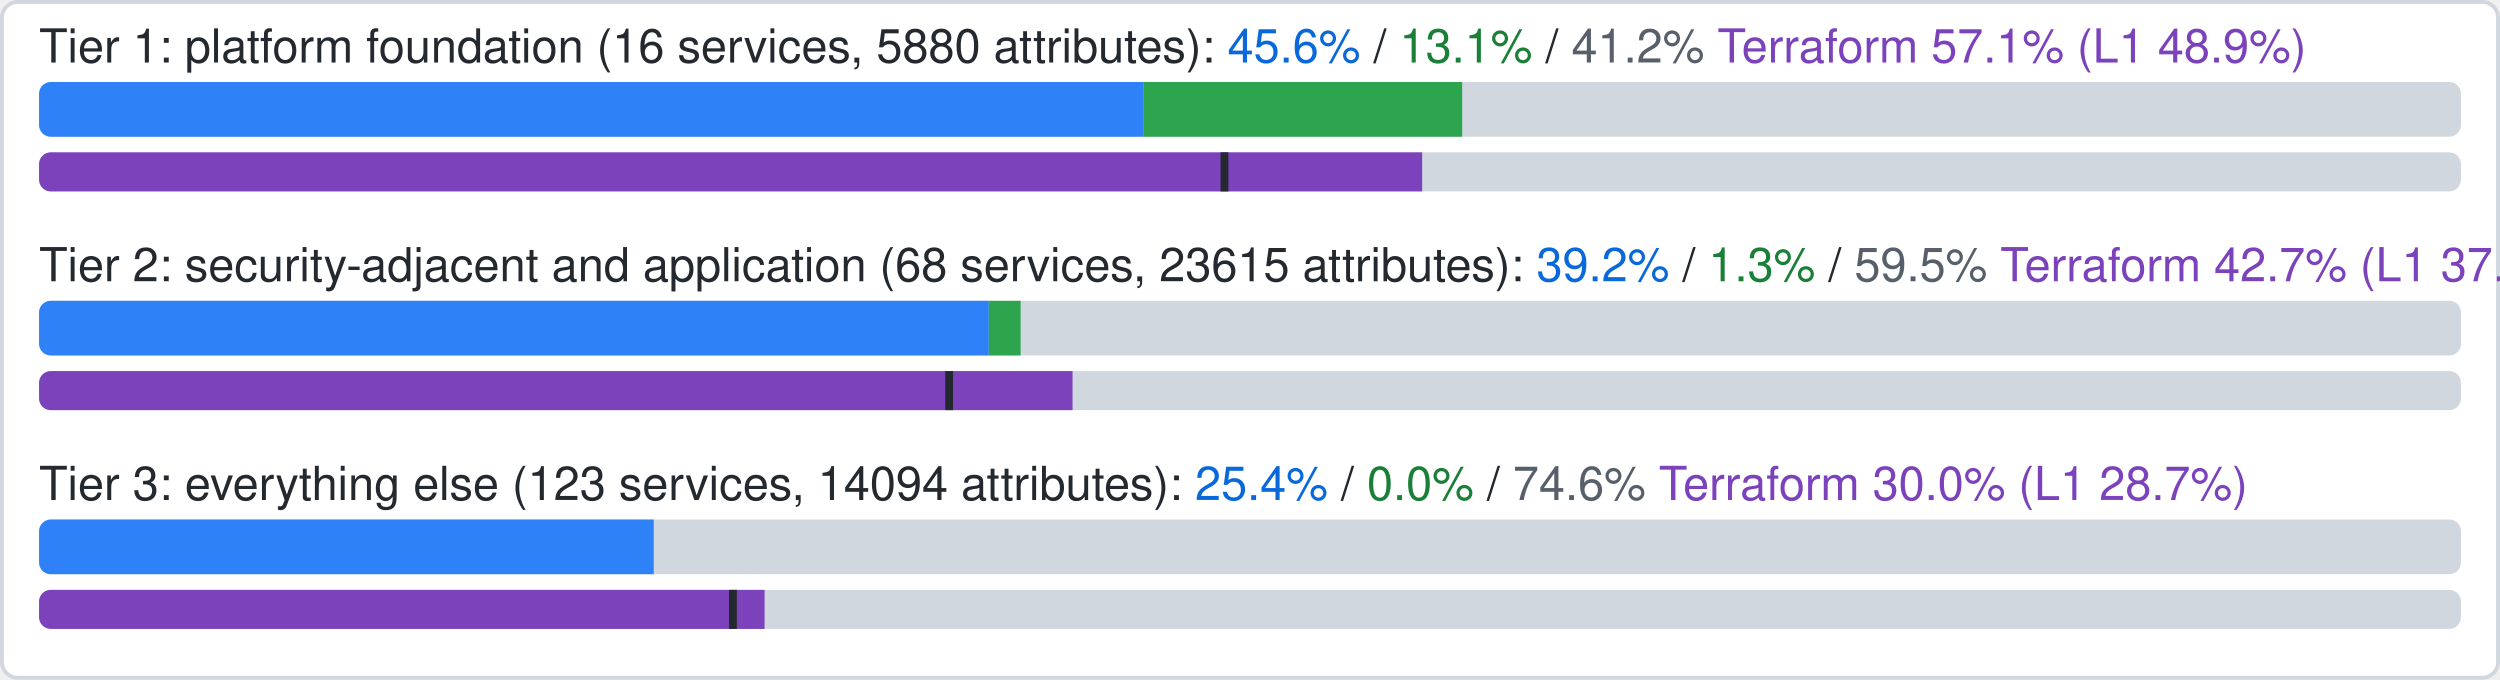
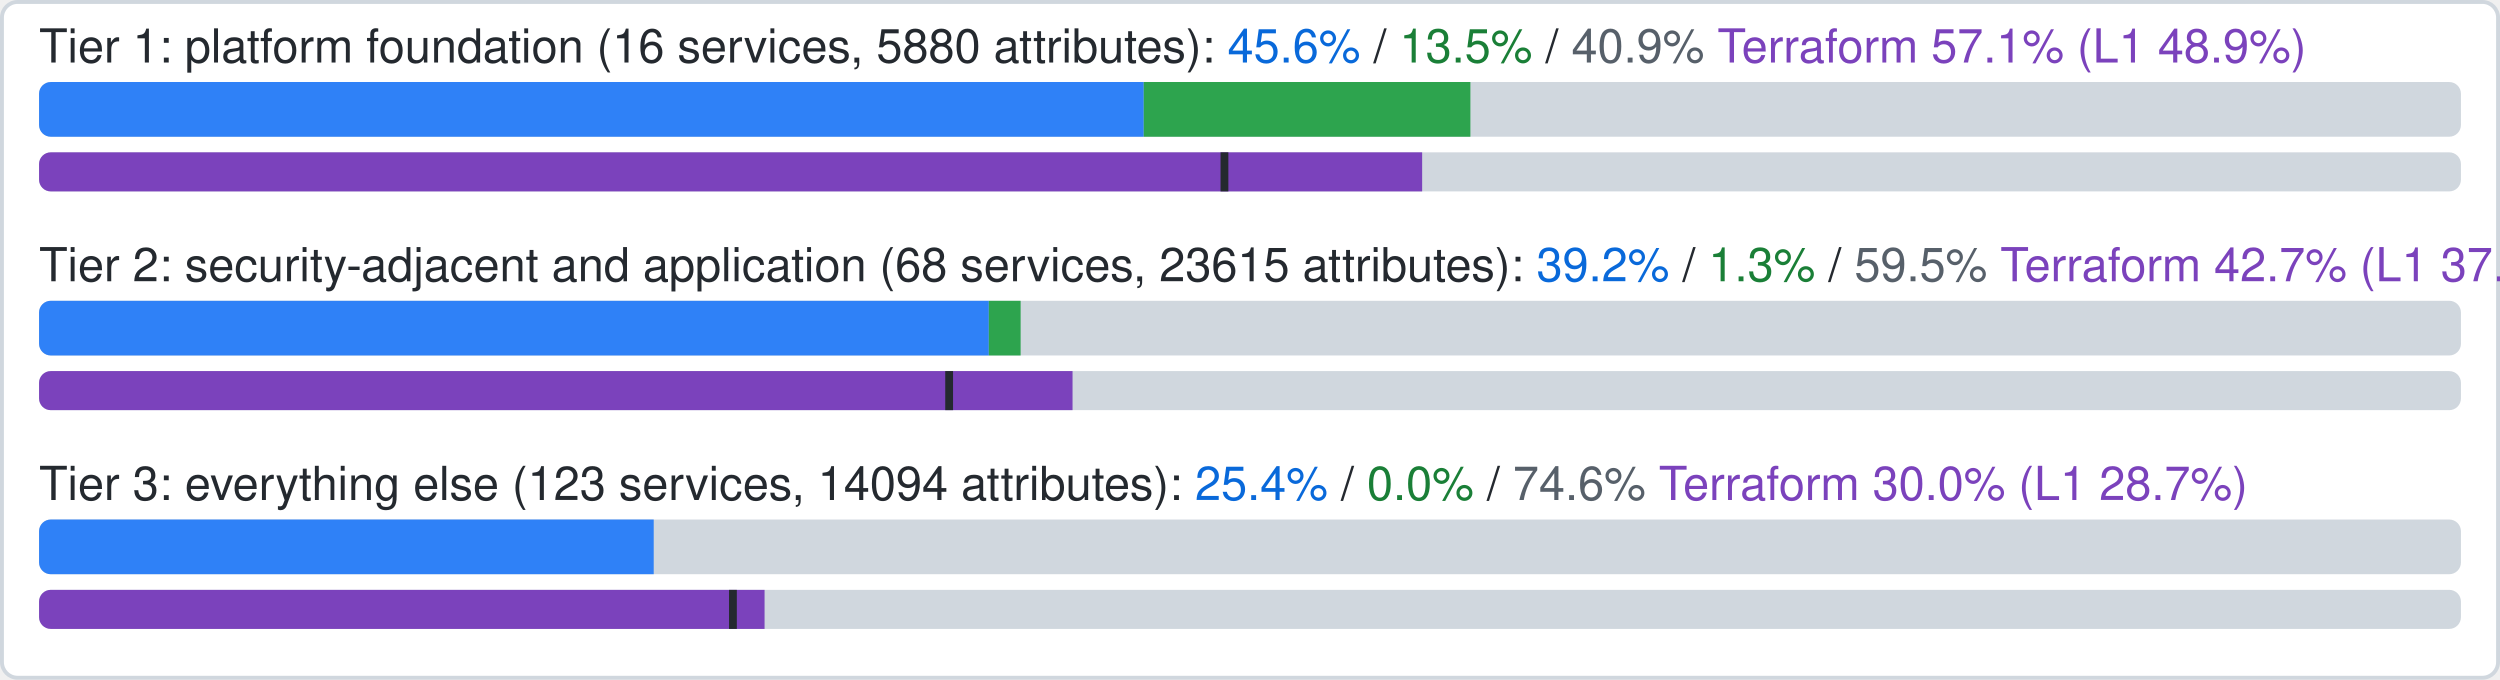
- <svg xmlns="http://www.w3.org/2000/svg" width="640" height="174" viewBox="0 0 640 174" role="img" aria-label="Coverage by tier: Tier 1: platform foundation official 45.6%, ours beyond official 13.1%, uncovered 41.2%, Terraform google-beta 57.1% (L1 48.9%), an estimate; Tier 2: security-adjacent and application official 39.2%, ours beyond official 1.3%, uncovered 59.5%, Terraform google-beta 42.7% (L1 37.6%), an estimate; Tier 3: everything else official 25.4%, ours beyond official 0.0%, uncovered 74.6%, Terraform google-beta 30.0% (L1 28.7%), an estimate;">
+ <svg xmlns="http://www.w3.org/2000/svg" width="640" height="174" viewBox="0 0 640 174" role="img" aria-label="Coverage by tier: Tier 1: platform foundation official 45.6%, ours beyond official 13.5%, uncovered 40.9%, Terraform google-beta 57.1% (L1 48.9%), an estimate; Tier 2: security-adjacent and application official 39.2%, ours beyond official 1.3%, uncovered 59.5%, Terraform google-beta 42.7% (L1 37.6%), an estimate; Tier 3: everything else official 25.4%, ours beyond official 0.0%, uncovered 74.6%, Terraform google-beta 30.0% (L1 28.7%), an estimate;">
  <rect x="0.5" y="0.5" width="639" height="173" rx="4" fill="#ffffff" stroke="#d0d7de" />
  <clipPath id="c0">
    <rect x="10" y="21" width="620" height="14" rx="3" />
  </clipPath>
-   <text x="10" y="16" font-family="-apple-system,BlinkMacSystemFont,Segoe UI,Helvetica,Arial,sans-serif" font-size="12" fill="#24292f">Tier 1: platform foundation (16 services, 5880 attributes): <tspan fill="#0969da">45.6%</tspan> / <tspan fill="#1a7f37">13.1%</tspan> / <tspan fill="#57606a">41.2%</tspan>
+   <text x="10" y="16" font-family="-apple-system,BlinkMacSystemFont,Segoe UI,Helvetica,Arial,sans-serif" font-size="12" fill="#24292f">Tier 1: platform foundation (16 services, 5880 attributes): <tspan fill="#0969da">45.6%</tspan> / <tspan fill="#1a7f37">13.5%</tspan> / <tspan fill="#57606a">40.9%</tspan>
    <tspan fill="#7b42bc">Terraform 57.1% (L1 48.9%)</tspan>
  </text>
  <clipPath id="t0">
    <rect x="10" y="39" width="620" height="10" rx="3" />
  </clipPath>
  <g clip-path="url(#t0)">
    <rect x="10" y="39" width="620" height="10" fill="#d0d7de" />
    <rect x="10" y="39" width="354.07" height="10" fill="#7b42bc" />
    <rect x="312.46" y="39" width="2" height="10" fill="#24292f" />
  </g>
  <g clip-path="url(#c0)">
    <rect x="10" y="21" width="620" height="14" fill="#d0d7de" />
    <rect x="10" y="21" width="282.80" height="14" fill="#2f81f7" />
-     <rect x="292.80" y="21" width="81.51" height="14" fill="#2da44e" />
+     <rect x="292.80" y="21" width="83.62" height="14" fill="#2da44e" />
  </g>
  <clipPath id="c1">
    <rect x="10" y="77" width="620" height="14" rx="3" />
  </clipPath>
  <text x="10" y="72" font-family="-apple-system,BlinkMacSystemFont,Segoe UI,Helvetica,Arial,sans-serif" font-size="12" fill="#24292f">Tier 2: security-adjacent and application (68 services, 23615 attributes): <tspan fill="#0969da">39.2%</tspan> / <tspan fill="#1a7f37">1.3%</tspan> / <tspan fill="#57606a">59.5%</tspan>
    <tspan fill="#7b42bc">Terraform 42.7% (L1 37.6%)</tspan>
  </text>
  <clipPath id="t1">
    <rect x="10" y="95" width="620" height="10" rx="3" />
  </clipPath>
  <g clip-path="url(#t1)">
    <rect x="10" y="95" width="620" height="10" fill="#d0d7de" />
    <rect x="10" y="95" width="264.57" height="10" fill="#7b42bc" />
    <rect x="241.98" y="95" width="2" height="10" fill="#24292f" />
  </g>
  <g clip-path="url(#c1)">
    <rect x="10" y="77" width="620" height="14" fill="#d0d7de" />
    <rect x="10" y="77" width="243.14" height="14" fill="#2f81f7" />
    <rect x="253.14" y="77" width="8.14" height="14" fill="#2da44e" />
  </g>
  <clipPath id="c2">
    <rect x="10" y="133" width="620" height="14" rx="3" />
  </clipPath>
  <text x="10" y="128" font-family="-apple-system,BlinkMacSystemFont,Segoe UI,Helvetica,Arial,sans-serif" font-size="12" fill="#24292f">Tier 3: everything else (123 services, 14094 attributes): <tspan fill="#0969da">25.4%</tspan> / <tspan fill="#1a7f37">0.0%</tspan> / <tspan fill="#57606a">74.6%</tspan>
    <tspan fill="#7b42bc">Terraform 30.0% (L1 28.7%)</tspan>
  </text>
  <clipPath id="t2">
    <rect x="10" y="151" width="620" height="10" rx="3" />
  </clipPath>
  <g clip-path="url(#t2)">
    <rect x="10" y="151" width="620" height="10" fill="#d0d7de" />
    <rect x="10" y="151" width="185.73" height="10" fill="#7b42bc" />
    <rect x="186.63" y="151" width="2" height="10" fill="#24292f" />
  </g>
  <g clip-path="url(#c2)">
    <rect x="10" y="133" width="620" height="14" fill="#d0d7de" />
    <rect x="10" y="133" width="157.35" height="14" fill="#2f81f7" />
  </g>
</svg>
